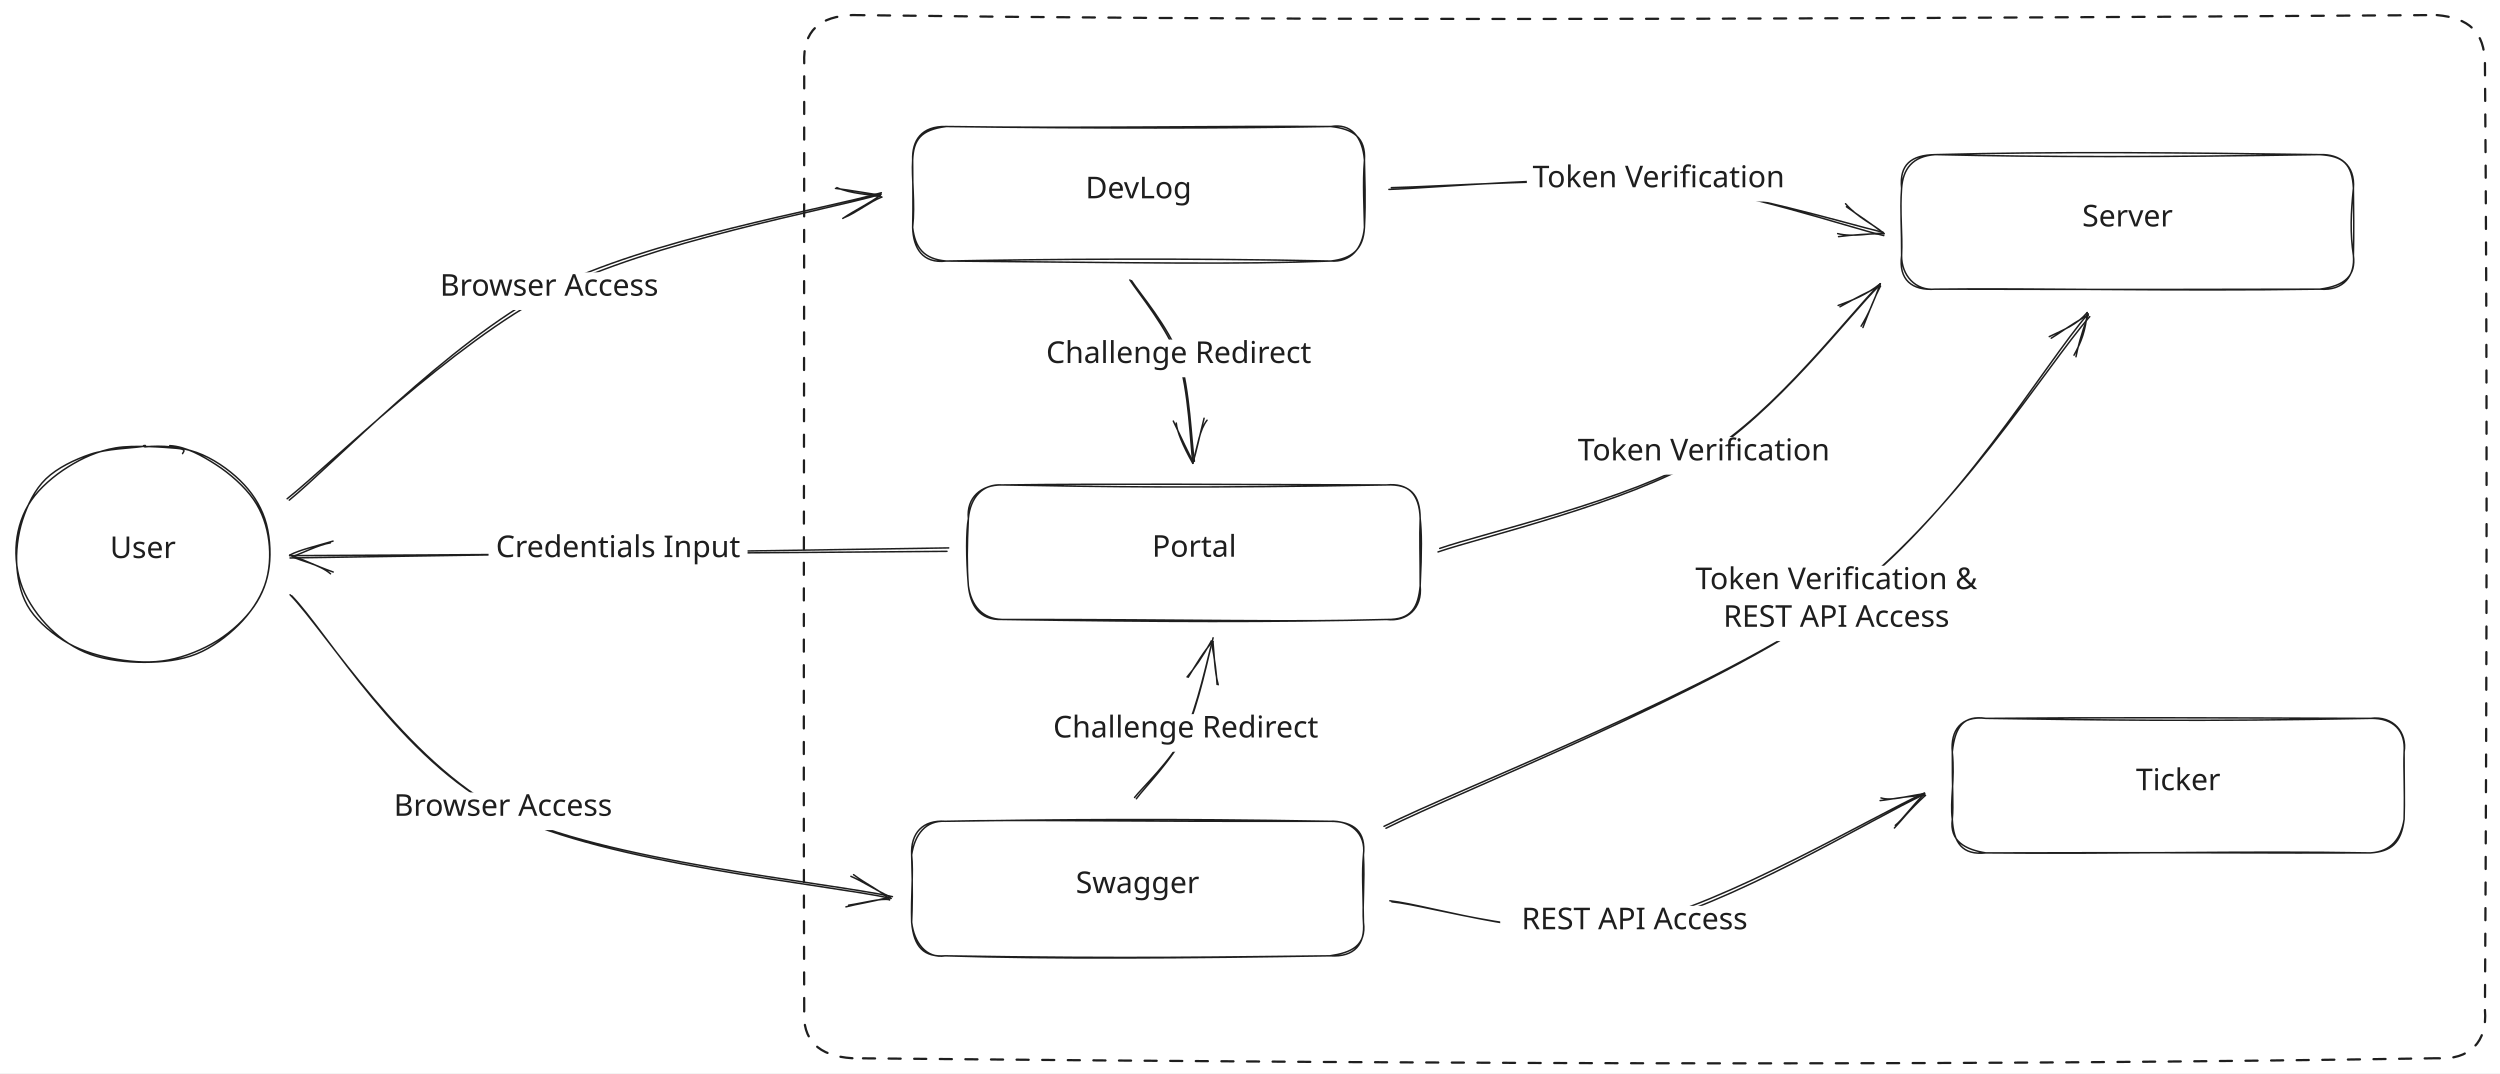
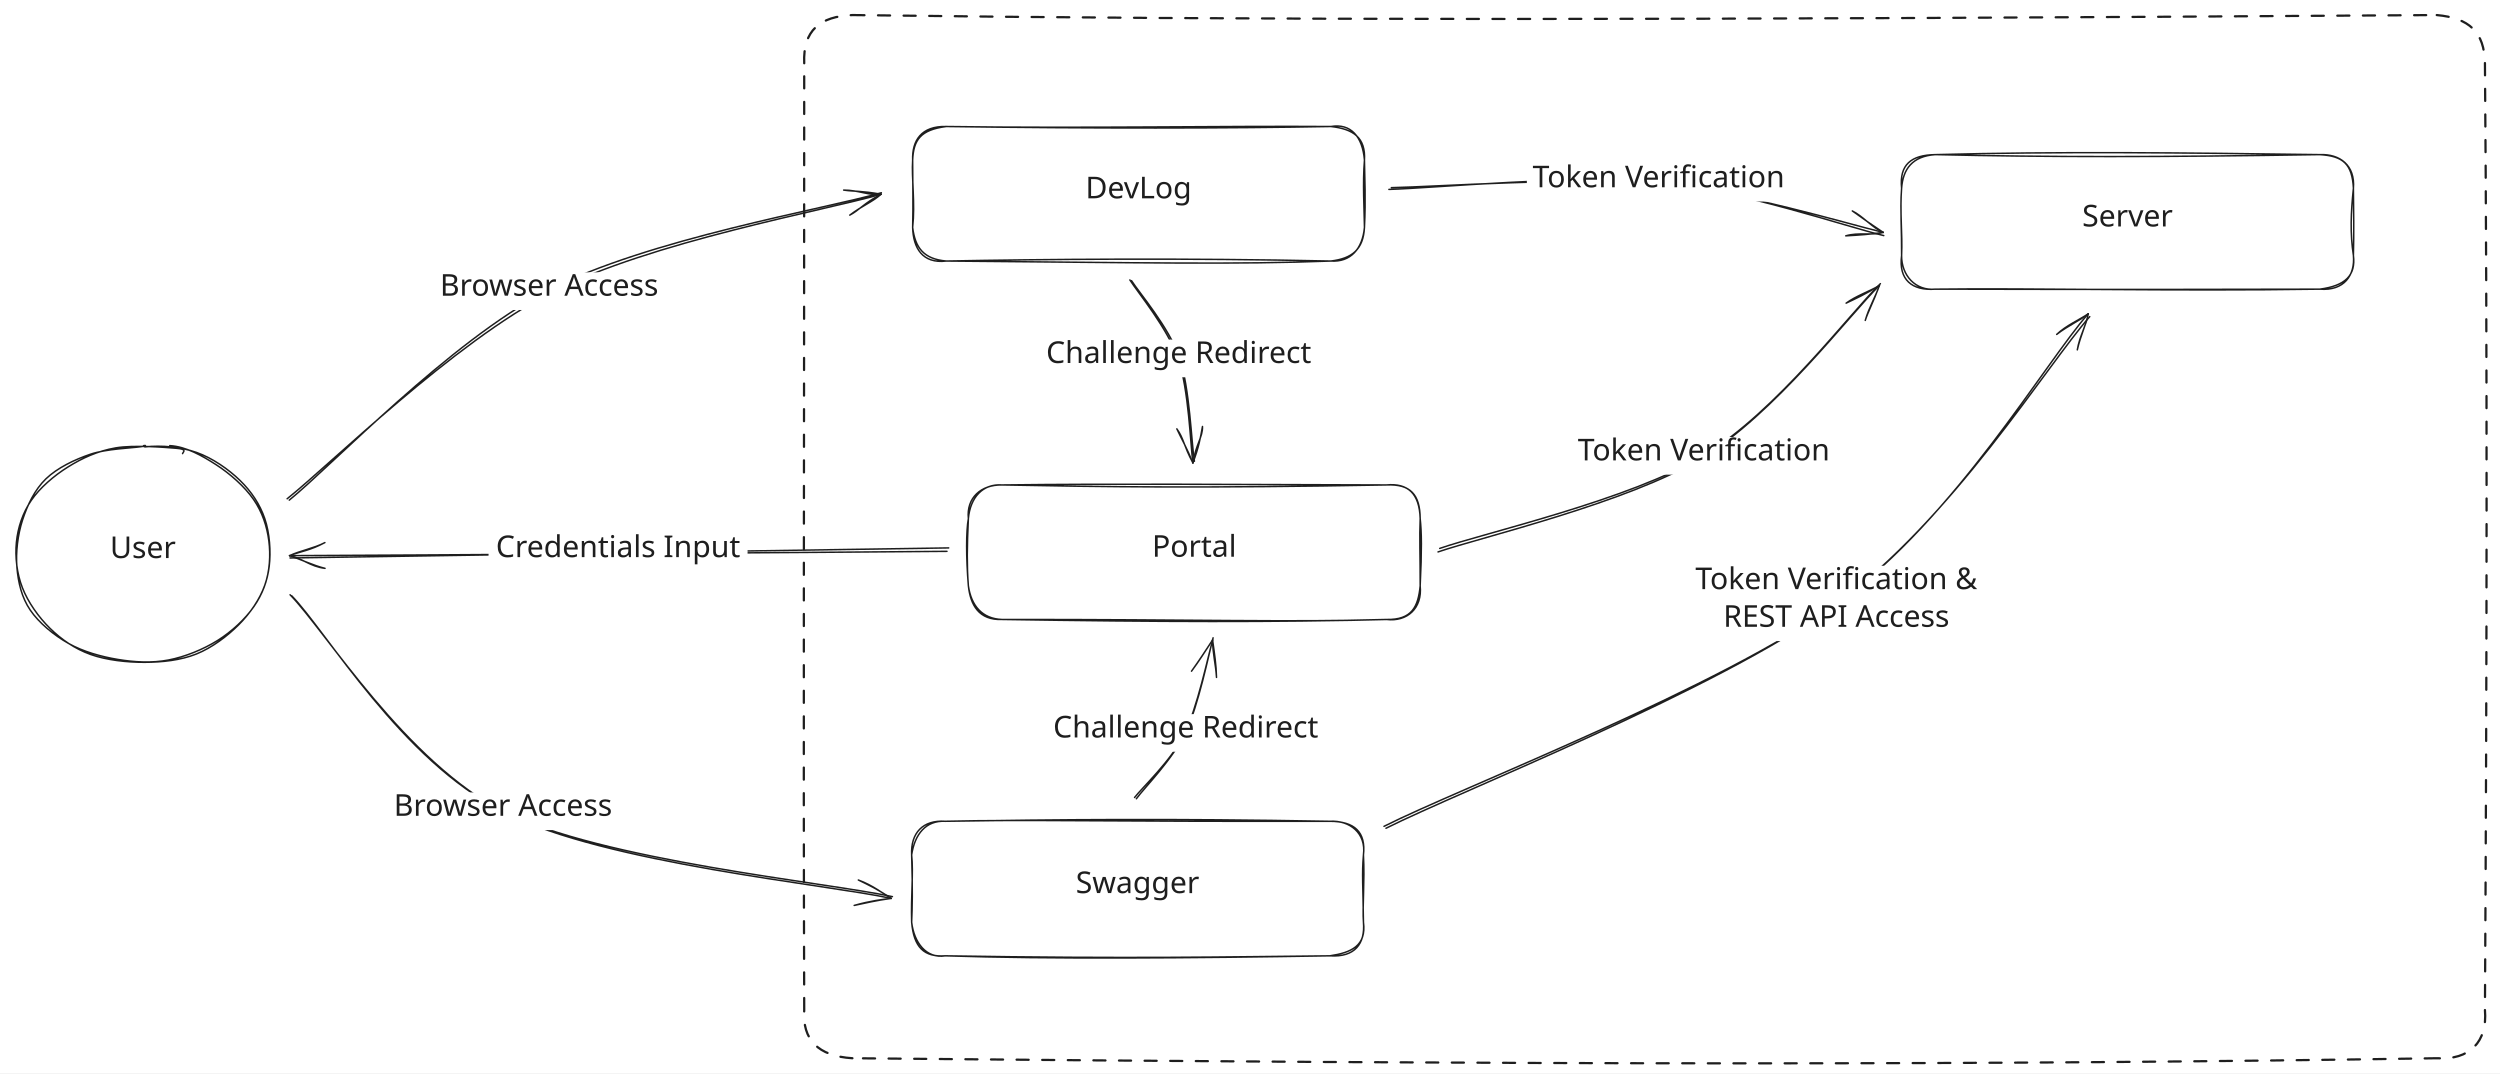
<svg xmlns="http://www.w3.org/2000/svg" version="1.1" viewBox="0 0 1660 712.667" width="1660" height="712.667">
  <defs>
    <style class="style-fonts">
      @font-face {
        font-family: "Virgil";
        src: url("https://excalidraw.com/Virgil.woff2");
      }
      @font-face {
        font-family: "Cascadia";
        src: url("https://excalidraw.com/Cascadia.woff2");
      }
+       @font-face {
+         font-family: "Assistant";
+         src: url("https://excalidraw.com/Assistant-Regular.woff2");
+       }
    </style>
  </defs>
  <rect x="0" y="0" width="1660" height="712.667" fill="#ffffff" />
  <g stroke-linecap="round" transform="translate(534.0001 10) rotate(0 558 346.3333)">
-     <path d="M32 0 M32 0 C300.19 3.45, 568.4 3.47, 1084 0 M1084 0 C1105.52 1.96, 1115.65 11.2, 1116 32 M1116 32 C1117.56 225.46, 1117.36 417.82, 1116 660.67 M1116 660.67 C1117.79 681.84, 1105.86 694.05, 1084 692.67 M1084 692.67 C785.27 697.37, 488.48 697.01, 32 692.67 M32 692.67 C9.02 691.24, -1.35 680.27, 0 660.67 M0 660.67 C-0.63 475.53, 0.01 290.73, 0 32 M0 32 C-0.92 10.13, 10.5 0.88, 32 0" stroke="#1e1e1e" stroke-width="1.5" fill="none" stroke-dasharray="8 9" />
+     <path d="M32 0 C300.19 3.45, 568.4 3.47, 1084 0 M1084 0 C1105.52 1.96, 1115.65 11.2, 1116 32 M1116 32 C1117.56 225.46, 1117.36 417.82, 1116 660.67 M1116 660.67 C1117.79 681.84, 1105.86 694.05, 1084 692.67 M1084 692.67 C785.27 697.37, 488.48 697.01, 32 692.67 M32 692.67 C9.02 691.24, -1.35 680.27, 0 660.67 M0 660.67 C-0.63 475.53, 0.01 290.73, 0 32 M0 32 C-0.92 10.13, 10.5 0.88, 32 0" stroke="#1e1e1e" stroke-width="1.5" fill="none" stroke-dasharray="8 9" />
  </g>
  <g stroke-linecap="round" transform="translate(1262.667 102.6667) rotate(0 150 44.66666)">
-     <path d="M22.33 0 M22.33 0 C103.11 -2.16, 185.88 -1.29, 277.67 0 M22.33 0 C97.55 1.76, 172.63 1.69, 277.67 0 M277.67 0 C291.01 -0.57, 301.28 7.13, 300 22.33 M277.67 0 C293.32 0.94, 299.13 6.31, 300 22.33 M300 22.33 C298.31 38.35, 297.75 52.59, 300 67 M300 22.33 C300.16 37.15, 300.42 51.83, 300 67 M300 67 C301.14 80.09, 293.86 90.65, 277.67 89.33 M300 67 C301.68 80.2, 294.58 87.11, 277.67 89.33 M277.67 89.33 C180.5 90.84, 84.84 88.48, 22.33 89.33 M277.67 89.33 C219.19 89.42, 160.16 89.7, 22.33 89.33 M22.33 89.33 C9.27 90.56, -0.12 80.21, 0 67 M22.33 89.33 C6.99 90.49, -2.13 83.16, 0 67 M0 67 C0.71 52.08, -1.28 38.38, 0 22.33 M0 67 C0.12 50.68, -1.04 36.07, 0 22.33 M0 22.33 C-1.61 6.66, 6.32 0.27, 22.33 0 M0 22.33 C0.92 9.57, 7.13 1.07, 22.33 0" stroke="#1e1e1e" stroke-width="1" fill="none" />
+     <path d="M22.33 0 C103.11 -2.16, 185.88 -1.29, 277.67 0 M22.33 0 C97.55 1.76, 172.63 1.69, 277.67 0 M277.67 0 C291.01 -0.57, 301.28 7.13, 300 22.33 M277.67 0 C293.32 0.94, 299.13 6.31, 300 22.33 M300 22.33 C298.31 38.35, 297.75 52.59, 300 67 M300 22.33 C300.16 37.15, 300.42 51.83, 300 67 M300 67 C301.14 80.09, 293.86 90.65, 277.67 89.33 M300 67 C301.68 80.2, 294.58 87.11, 277.67 89.33 M277.67 89.33 C180.5 90.84, 84.84 88.48, 22.33 89.33 M277.67 89.33 C219.19 89.42, 160.16 89.7, 22.33 89.33 M22.33 89.33 C9.27 90.56, -0.12 80.21, 0 67 M22.33 89.33 C6.99 90.49, -2.13 83.16, 0 67 M0 67 C0.71 52.08, -1.28 38.38, 0 22.33 M0 67 C0.12 50.68, -1.04 36.07, 0 22.33 M0 22.33 C-1.61 6.66, 6.32 0.27, 22.33 0 M0 22.33 C0.92 9.57, 7.13 1.07, 22.33 0" stroke="#1e1e1e" stroke-width="1" fill="none" />
  </g>
  <g transform="translate(1381.817 134.8333) rotate(0 30.84997 12.5)">
    <text x="30.85" y="0" font-family="Virgil, Segoe UI Emoji" font-size="20px" fill="#1e1e1e" text-anchor="middle" style="white-space: pre;" direction="ltr" dominant-baseline="text-before-edge">Server</text>
  </g>
-   <g stroke-linecap="round" transform="translate(1296.333 476.9999) rotate(0 150 44.66666)">
-     <path d="M22.33 0 M22.33 0 C92.74 1.02, 165.59 2.3, 277.67 0 M22.33 0 C95.68 -0.68, 168.38 -0.42, 277.67 0 M277.67 0 C293.03 -0.34, 301.07 8.34, 300 22.33 M277.67 0 C292.98 -2.02, 302.2 9.62, 300 22.33 M300 22.33 C299.96 37.47, 300.46 57.25, 300 67 M300 22.33 C299.52 34.71, 300.56 45.6, 300 67 M300 67 C298.13 83.1, 291.22 88.41, 277.67 89.33 M300 67 C297.9 79.96, 291.43 88.42, 277.67 89.33 M277.67 89.33 C192.74 87.81, 109.24 90.25, 22.33 89.33 M277.67 89.33 C214.67 89.68, 152.09 88.83, 22.33 89.33 M22.33 89.33 C6.54 91, 0.81 82.55, 0 67 M22.33 89.33 C8.53 87.12, -1.95 81.5, 0 67 M0 67 C-1.66 54.41, 1.87 41.34, 0 22.33 M0 67 C0.91 56.61, -0.15 47.24, 0 22.33 M0 22.33 C-1.25 8.34, 5.45 -1.99, 22.33 0 M0 22.33 C1.76 5.35, 7.57 -2.23, 22.33 0" stroke="#1e1e1e" stroke-width="1" fill="none" />
-   </g>
-   <g transform="translate(1416.444 509.1666) rotate(0 29.88997 12.5)">
-     <text x="29.89" y="0" font-family="Virgil, Segoe UI Emoji" font-size="20px" fill="#1e1e1e" text-anchor="middle" style="white-space: pre;" direction="ltr" dominant-baseline="text-before-edge">Ticker</text>
-   </g>
  <g stroke-linecap="round" transform="translate(606.0001 83.99997) rotate(0 150 44.66666)">
-     <path d="M22.33 0 M22.33 0 C114.58 1.32, 208.59 -0.53, 277.67 0 M22.33 0 C117.15 1.42, 213.28 1.26, 277.67 0 M277.67 0 C292.7 1.65, 300.9 7.45, 300 22.33 M277.67 0 C290.96 -2.26, 298.69 6.66, 300 22.33 M300 22.33 C298.73 37.38, 299.83 55.23, 300 67 M300 22.33 C300.17 34.59, 300.95 47.93, 300 67 M300 67 C298.67 81.39, 290.73 90.2, 277.67 89.33 M300 67 C299.28 81.8, 291.58 87.67, 277.67 89.33 M277.67 89.33 C214.57 91.76, 154.19 90.43, 22.33 89.33 M277.67 89.33 C181.39 87.24, 85.73 88.1, 22.33 89.33 M22.33 89.33 C7.53 88.06, 1.66 80.71, 0 67 M22.33 89.33 C6.52 91.24, 0.33 80.68, 0 67 M0 67 C1.81 51.13, -0.83 34, 0 22.33 M0 67 C0.38 51.7, 0.05 38.26, 0 22.33 M0 22.33 C-0.47 9.36, 5.7 -0.44, 22.33 0 M0 22.33 C0.59 8.81, 5.26 2.22, 22.33 0" stroke="#1e1e1e" stroke-width="1" fill="none" />
+     <path d="M22.33 0 C114.58 1.32, 208.59 -0.53, 277.67 0 M22.33 0 C117.15 1.42, 213.28 1.26, 277.67 0 M277.67 0 C292.7 1.65, 300.9 7.45, 300 22.33 M277.67 0 C290.96 -2.26, 298.69 6.66, 300 22.33 M300 22.33 C298.73 37.38, 299.83 55.23, 300 67 M300 22.33 C300.17 34.59, 300.95 47.93, 300 67 M300 67 C298.67 81.39, 290.73 90.2, 277.67 89.33 M300 67 C299.28 81.8, 291.58 87.67, 277.67 89.33 M277.67 89.33 C214.57 91.76, 154.19 90.43, 22.33 89.33 M277.67 89.33 C181.39 87.24, 85.73 88.1, 22.33 89.33 M22.33 89.33 C7.53 88.06, 1.66 80.71, 0 67 M22.33 89.33 C6.52 91.24, 0.33 80.68, 0 67 M0 67 C1.81 51.13, -0.83 34, 0 22.33 M0 67 C0.38 51.7, 0.05 38.26, 0 22.33 M0 22.33 C-0.47 9.36, 5.7 -0.44, 22.33 0 M0 22.33 C0.59 8.81, 5.26 2.22, 22.33 0" stroke="#1e1e1e" stroke-width="1" fill="none" />
  </g>
  <g transform="translate(720.9601 116.1666) rotate(0 35.03997 12.5)">
    <text x="35.04" y="0" font-family="Virgil, Segoe UI Emoji" font-size="20px" fill="#1e1e1e" text-anchor="middle" style="white-space: pre;" direction="ltr" dominant-baseline="text-before-edge">DevLog</text>
  </g>
  <g stroke-linecap="round" transform="translate(642.9998 322) rotate(0 150 44.66666)">
-     <path d="M22.33 0 M22.33 0 C89.41 1.32, 156.96 2.21, 277.67 0 M22.33 0 C98.05 -0.93, 173.85 -0.3, 277.67 0 M277.67 0 C291.76 -1.33, 299.5 5.62, 300 22.33 M277.67 0 C293.55 -0.72, 299.91 6.47, 300 22.33 M300 22.33 C300.99 31.15, 301.16 43.33, 300 67 M300 22.33 C299.43 34.5, 300.05 47.43, 300 67 M300 67 C301.57 81.97, 291.28 91, 277.67 89.33 M300 67 C298.65 80.96, 294.46 89.67, 277.67 89.33 M277.67 89.33 C213.27 91.33, 151.72 89.2, 22.33 89.33 M277.67 89.33 C202.89 91.25, 127.46 90.99, 22.33 89.33 M22.33 89.33 C9.16 88.87, 1.92 80.14, 0 67 M22.33 89.33 C6.94 89.92, 1.37 79.7, 0 67 M0 67 C-1.56 48.15, -1.55 30.58, 0 22.33 M0 67 C-1.04 53.38, -0.88 41.26, 0 22.33 M0 22.33 C-1.44 8.59, 8.39 -0.23, 22.33 0 M0 22.33 C1.28 8.21, 9.61 -0.89, 22.33 0" stroke="#1e1e1e" stroke-width="1" fill="none" />
+     <path d="M22.33 0 C89.41 1.32, 156.96 2.21, 277.67 0 M22.33 0 C98.05 -0.93, 173.85 -0.3, 277.67 0 M277.67 0 C291.76 -1.33, 299.5 5.62, 300 22.33 M277.67 0 C293.55 -0.72, 299.91 6.47, 300 22.33 M300 22.33 C300.99 31.15, 301.16 43.33, 300 67 M300 22.33 C299.43 34.5, 300.05 47.43, 300 67 M300 67 C301.57 81.97, 291.28 91, 277.67 89.33 M300 67 C298.65 80.96, 294.46 89.67, 277.67 89.33 M277.67 89.33 C213.27 91.33, 151.72 89.2, 22.33 89.33 M277.67 89.33 C202.89 91.25, 127.46 90.99, 22.33 89.33 M22.33 89.33 C9.16 88.87, 1.92 80.14, 0 67 M22.33 89.33 C6.94 89.92, 1.37 79.7, 0 67 M0 67 C-1.56 48.15, -1.55 30.58, 0 22.33 M0 67 C-1.04 53.38, -0.88 41.26, 0 22.33 M0 22.33 C-1.44 8.59, 8.39 -0.23, 22.33 0 M0 22.33 C1.28 8.21, 9.61 -0.89, 22.33 0" stroke="#1e1e1e" stroke-width="1" fill="none" />
  </g>
  <g transform="translate(761.5998 354.1666) rotate(0 31.39997 12.5)">
    <text x="31.4" y="0" font-family="Virgil, Segoe UI Emoji" font-size="20px" fill="#1e1e1e" text-anchor="middle" style="white-space: pre;" direction="ltr" dominant-baseline="text-before-edge">Portal</text>
  </g>
  <g stroke-linecap="round" transform="translate(605.3334 545.3333) rotate(0 150 44.66666)">
-     <path d="M22.33 0 M22.33 0 C75.88 -1.32, 129.97 0.33, 277.67 0 M22.33 0 C96.45 -1.18, 171.07 -1.93, 277.67 0 M277.67 0 C290.94 -0.79, 301.91 7.96, 300 22.33 M277.67 0 C294.21 0.05, 301.69 7.15, 300 22.33 M300 22.33 C298.87 34.81, 299.75 43.86, 300 67 M300 22.33 C300.96 39.57, 299.23 57.56, 300 67 M300 67 C301.22 81.32, 294.3 90.45, 277.67 89.33 M300 67 C302.1 82.65, 291.84 87.27, 277.67 89.33 M277.67 89.33 C210.42 89.97, 145.96 91.37, 22.33 89.33 M277.67 89.33 C185.02 90.88, 91.83 91.66, 22.33 89.33 M22.33 89.33 C8.22 90.33, 1.4 83.7, 0 67 M22.33 89.33 C9.74 91.39, 1.59 80.5, 0 67 M0 67 C-0.54 49.41, 1.29 34.35, 0 22.33 M0 67 C0.46 56.53, 0.72 46.74, 0 22.33 M0 22.33 C-0.72 7.77, 7.4 -0.98, 22.33 0 M0 22.33 C2.02 8.58, 9.5 -0.69, 22.33 0" stroke="#1e1e1e" stroke-width="1" fill="none" />
+     <path d="M22.33 0 C75.88 -1.32, 129.97 0.33, 277.67 0 M22.33 0 C96.45 -1.18, 171.07 -1.93, 277.67 0 M277.67 0 C290.94 -0.79, 301.91 7.96, 300 22.33 M277.67 0 C294.21 0.05, 301.69 7.15, 300 22.33 M300 22.33 C298.87 34.81, 299.75 43.86, 300 67 M300 22.33 C300.96 39.57, 299.23 57.56, 300 67 M300 67 C301.22 81.32, 294.3 90.45, 277.67 89.33 M300 67 C302.1 82.65, 291.84 87.27, 277.67 89.33 M277.67 89.33 C210.42 89.97, 145.96 91.37, 22.33 89.33 M277.67 89.33 C185.02 90.88, 91.83 91.66, 22.33 89.33 M22.33 89.33 C8.22 90.33, 1.4 83.7, 0 67 M22.33 89.33 C9.74 91.39, 1.59 80.5, 0 67 M0 67 C-0.54 49.41, 1.29 34.35, 0 22.33 M0 67 C0.46 56.53, 0.72 46.74, 0 22.33 M0 22.33 C-0.72 7.77, 7.4 -0.98, 22.33 0 M0 22.33 C2.02 8.58, 9.5 -0.69, 22.33 0" stroke="#1e1e1e" stroke-width="1" fill="none" />
  </g>
  <g transform="translate(716.7034 577.5) rotate(0 38.62997 12.5)">
    <text x="38.63" y="0" font-family="Virgil, Segoe UI Emoji" font-size="20px" fill="#1e1e1e" text-anchor="middle" style="white-space: pre;" direction="ltr" dominant-baseline="text-before-edge">Swagger</text>
  </g>
  <g stroke-linecap="round" transform="translate(10 295.3334) rotate(0 85 72.33331)">
    <path d="M102.73 0.56 C113.61 1.19, 124.23 7.28, 133.5 13.24 C142.77 19.2, 152.53 27.9, 158.36 36.31 C164.2 44.73, 167.26 54.25, 168.5 63.75 C169.74 73.25, 169.1 84.03, 165.8 93.29 C162.49 102.56, 156.23 111.75, 148.66 119.36 C141.09 126.96, 130.8 134.76, 120.36 138.94 C109.92 143.12, 97.71 144.39, 86.01 144.44 C74.31 144.49, 60.61 142.99, 50.14 139.23 C39.67 135.47, 30.73 129.25, 23.19 121.87 C15.65 114.49, 8.6 104.5, 4.89 94.97 C1.17 85.43, -0.08 74.34, 0.89 64.68 C1.86 55.01, 5.02 45.29, 10.72 36.97 C16.42 28.65, 25.76 20.58, 35.1 14.76 C44.43 8.94, 54.72 4.14, 66.74 2.07 C78.75 0, 99.76 1.71, 107.17 2.34 C114.59 2.97, 111.63 4.64, 111.23 5.86 M86.15 1.41 C97.52 0.2, 109.96 1.38, 120.49 5.08 C131.02 8.78, 141.77 16.29, 149.32 23.62 C156.87 30.95, 162.58 39.52, 165.82 49.04 C169.06 58.56, 169.96 71, 168.75 80.74 C167.54 90.48, 164.27 99.26, 158.55 107.47 C152.84 115.67, 143.93 124.03, 134.47 129.94 C125.02 135.85, 112.85 140.82, 101.81 142.92 C90.78 145.02, 79.32 144.37, 68.26 142.53 C57.21 140.7, 45.18 137.35, 35.48 131.89 C25.78 126.44, 15.79 118.18, 10.09 109.78 C4.38 101.38, 2.09 91.48, 1.24 81.49 C0.4 71.5, 1.79 59.67, 5 49.86 C8.2 40.05, 12.97 29.9, 20.48 22.63 C28 15.36, 39.59 9.8, 50.1 6.25 C60.61 2.69, 77.7 2.18, 83.55 1.28 C89.39 0.39, 84.89 0.13, 85.18 0.89" stroke="#1e1e1e" stroke-width="1" fill="none" />
  </g>
  <g transform="translate(72.55594 355.0194) rotate(0 22.33998 12.5)">
    <text x="22.34" y="0" font-family="Virgil, Segoe UI Emoji" font-size="20px" fill="#1e1e1e" text-anchor="middle" style="white-space: pre;" direction="ltr" dominant-baseline="text-before-edge">User</text>
  </g>
  <g mask="url(#mask-YOcuUH65Yh1D_D9EiYmWN)" stroke-linecap="round">
-     <g transform="translate(192.9867 394.8809) rotate(0 199.6025 100.8541)">
+     <g transform="translate(192.9867 394.8809) rotate(0 199.84 100.3742)">
      <path d="M0.71 0.72 C23.92 24.56, 73.87 110.22, 140.35 143.51 C206.83 176.8, 356.49 191.05, 399.58 200.48 M-0.37 0.05 C23.13 24.03, 76.19 111.3, 142.71 144.9 C209.24 178.5, 356.09 192.33, 398.76 201.65" stroke="#1e1e1e" stroke-width="1" fill="none" />
    </g>
-     <g transform="translate(192.9867 394.8809) rotate(0 199.6025 100.8541)">
-       <path d="M370.49 206.15 C380.4 204.7, 392.01 201.35, 397.66 202.55 M368.72 207.27 C376.95 205.18, 384.13 204.31, 398.21 200.76" stroke="#1e1e1e" stroke-width="1" fill="none" />
+     <g transform="translate(192.9867 394.8809) rotate(0 199.84 100.3742)">
+       <path d="M374.2 206.32 C385.05 203.23, 393.05 202.33, 398.76 201.65 M374.2 206.32 C381.49 204.79, 388.7 203.04, 398.76 201.65" stroke="#1e1e1e" stroke-width="1" fill="none" />
    </g>
-     <g transform="translate(192.9867 394.8809) rotate(0 199.6025 100.8541)">
-       <path d="M373.78 185.89 C382.48 192.44, 392.79 197.05, 397.66 202.55 M372.02 187.01 C379.55 190.23, 385.87 194.68, 398.21 200.76" stroke="#1e1e1e" stroke-width="1" fill="none" />
+     <g transform="translate(192.9867 394.8809) rotate(0 199.84 100.3742)">
+       <path d="M376.95 189.44 C386.78 193.01, 393.7 198.75, 398.76 201.65 M376.95 189.44 C383.37 192.58, 389.81 195.51, 398.76 201.65" stroke="#1e1e1e" stroke-width="1" fill="none" />
    </g>
  </g>
  <mask id="mask-YOcuUH65Yh1D_D9EiYmWN">
    <rect x="0" y="0" fill="#fff" width="692.667" height="695.629" />
    <rect x="257.67" y="526.167" fill="#000" width="152.66" height="25" opacity="1" />
  </mask>
  <g transform="translate(257.6701 526.1667) rotate(0 134.9192 -30.43176)">
    <text x="76.33" y="0" font-family="Virgil, Segoe UI Emoji" font-size="20px" fill="#1e1e1e" text-anchor="middle" style="white-space: pre;" direction="ltr" dominant-baseline="text-before-edge">Browser Access</text>
  </g>
  <g mask="url(#mask-W4DBzD37uhb_zFB46zJ30)" stroke-linecap="round">
-     <g transform="translate(192.0319 331.828) rotate(0 195.9045 -101.8008)">
+     <g transform="translate(192.0319 331.828) rotate(0 196.0012 -101.6225)">
      <path d="M0.06 0.25 C28.58 -22.84, 106.46 -105.04, 171.98 -139.06 C237.5 -173.07, 356.44 -193.2, 393.17 -203.85 M-1.36 -0.66 C27.47 -23.55, 108.62 -104.11, 174.35 -137.81 C240.08 -171.51, 356.61 -192.2, 393.02 -202.86" stroke="#1e1e1e" stroke-width="1" fill="none" />
    </g>
-     <g transform="translate(192.0319 331.828) rotate(0 195.9045 -101.8008)">
-       <path d="M368.48 -187.31 C376.51 -190.49, 385.74 -197.99, 393.43 -200.95 M367.58 -186.79 C375.97 -192.51, 386.01 -197.15, 392.55 -202.28" stroke="#1e1e1e" stroke-width="1" fill="none" />
+     <g transform="translate(192.0319 331.828) rotate(0 196.0012 -101.6225)">
+       <path d="M372.22 -188.99 C380.46 -195.27, 386.87 -197.4, 393.02 -202.86 M372.22 -188.99 C378.31 -192.07, 381.57 -196.93, 393.02 -202.86" stroke="#1e1e1e" stroke-width="1" fill="none" />
    </g>
-     <g transform="translate(192.0319 331.828) rotate(0 195.9045 -101.8008)">
-       <path d="M363.63 -207.25 C373.38 -202.99, 384.43 -203.05, 393.43 -200.95 M362.73 -206.73 C372.58 -205.58, 384.29 -203.4, 392.55 -202.28" stroke="#1e1e1e" stroke-width="1" fill="none" />
+     <g transform="translate(192.0319 331.828) rotate(0 196.0012 -101.6225)">
+       <path d="M368.17 -205.61 C377.86 -205.68, 385.77 -201.62, 393.02 -202.86 M368.17 -205.61 C375.33 -204.55, 379.59 -205.27, 393.02 -202.86" stroke="#1e1e1e" stroke-width="1" fill="none" />
    </g>
  </g>
  <mask id="mask-W4DBzD37uhb_zFB46zJ30">
    <rect x="0" y="0" fill="#fff" width="684.034" height="635.073" />
    <rect x="288.337" y="180.833" fill="#000" width="152.66" height="25" opacity="1" />
  </mask>
  <g transform="translate(288.3368 180.8334) rotate(0 99.59963 49.19377)">
    <text x="76.33" y="0" font-family="Virgil, Segoe UI Emoji" font-size="20px" fill="#1e1e1e" text-anchor="middle" style="white-space: pre;" direction="ltr" dominant-baseline="text-before-edge">Browser Access</text>
  </g>
  <g mask="url(#mask-YGUIgyeOpvN_8x-A9pd2Q)" stroke-linecap="round">
-     <g transform="translate(629.3333 364.4505) rotate(0 -218.2328 2.699074)">
+     <g transform="translate(629.3333 364.4505) rotate(0 -218.9382 2.456785)">
      <path d="M0.59 -0.64 C-72.35 0.35, -363.55 5.04, -436.72 6.04 M-0.56 1.64 C-73.63 2.31, -363.9 4.24, -437.06 4.5" stroke="#1e1e1e" stroke-width="1" fill="none" />
    </g>
-     <g transform="translate(629.3333 364.4505) rotate(0 -218.2328 2.699074)">
-       <path d="M-409.99 -3.98 C-417.61 -2.78, -429.36 3.16, -435.21 5.17 M-408.21 -5.16 C-420.35 -1.59, -430.7 0.79, -436.76 4.04" stroke="#1e1e1e" stroke-width="1" fill="none" />
+     <g transform="translate(629.3333 364.4505) rotate(0 -218.9382 2.456785)">
+       <path d="M-413.61 -4.17 C-423.47 1.13, -429.34 1.54, -437.06 4.5 M-413.61 -4.17 C-421.07 -0.28, -430 1.15, -437.06 4.5" stroke="#1e1e1e" stroke-width="1" fill="none" />
    </g>
-     <g transform="translate(629.3333 364.4505) rotate(0 -218.2328 2.699074)">
-       <path d="M-409.88 16.54 C-417.56 10.04, -429.35 8.26, -435.21 5.17 M-408.1 15.36 C-420.12 11.19, -430.51 5.83, -436.76 4.04" stroke="#1e1e1e" stroke-width="1" fill="none" />
+     <g transform="translate(629.3333 364.4505) rotate(0 -218.9382 2.456785)">
+       <path d="M-413.52 12.93 C-423.43 11.81, -429.34 5.8, -437.06 4.5 M-413.52 12.93 C-421.1 11.1, -430.06 6.82, -437.06 4.5" stroke="#1e1e1e" stroke-width="1" fill="none" />
    </g>
  </g>
  <mask id="mask-YGUIgyeOpvN_8x-A9pd2Q">
    <rect x="0" y="0" fill="#fff" width="1167.21" height="469.364" />
    <rect x="324.405" y="354.407" fill="#000" width="171.98" height="25" opacity="1" />
  </mask>
  <g transform="translate(324.4052 354.4073) rotate(0 86.69524 12.74229)">
    <text x="85.99" y="0" font-family="Virgil, Segoe UI Emoji" font-size="20px" fill="#1e1e1e" text-anchor="middle" style="white-space: pre;" direction="ltr" dominant-baseline="text-before-edge">Credentials Input</text>
  </g>
  <g mask="url(#mask-cSsFWIYUFBAAZs4PeifUP)" stroke-linecap="round">
-     <g transform="translate(750.6667 185.3334) rotate(0 20.995 61.29827)">
+     <g transform="translate(750.6667 185.3334) rotate(0 21.4408 60.66666)">
      <path d="M0.67 1.05 C6.15 9.53, 25.44 31.88, 32.4 51.86 C39.36 71.84, 40.49 109.36, 42.42 120.93 M-0.43 0.56 C4.97 9.09, 24.69 32.72, 31.66 52.97 C38.64 73.21, 39.83 110.47, 41.42 122.04" stroke="#1e1e1e" stroke-width="1" fill="none" />
    </g>
-     <g transform="translate(750.6667 185.3334) rotate(0 20.995 61.29827)">
-       <path d="M30.37 95.57 C30.81 101.12, 34.82 110.82, 41.35 122.34 M28.42 94.26 C33.42 104.82, 38.75 116.27, 41.64 121.24" stroke="#1e1e1e" stroke-width="1" fill="none" />
+     <g transform="translate(750.6667 185.3334) rotate(0 21.4408 60.66666)">
+       <path d="M30.75 99.43 C35.46 105.91, 35.12 110.35, 41.42 122.04 M30.75 99.43 C33.96 106.34, 37.47 112.18, 41.42 122.04" stroke="#1e1e1e" stroke-width="1" fill="none" />
    </g>
-     <g transform="translate(750.6667 185.3334) rotate(0 20.995 61.29827)">
-       <path d="M50.81 93.69 C45.96 99.84, 44.65 110.03, 41.35 122.34 M48.85 92.38 C45.94 103.81, 43.33 116, 41.64 121.24" stroke="#1e1e1e" stroke-width="1" fill="none" />
+     <g transform="translate(750.6667 185.3334) rotate(0 21.4408 60.66666)">
+       <path d="M47.78 97.86 C48.08 104.84, 43.32 109.69, 41.42 122.04 M47.78 97.86 C46.46 105.18, 45.44 111.44, 41.42 122.04" stroke="#1e1e1e" stroke-width="1" fill="none" />
    </g>
  </g>
  <mask id="mask-cSsFWIYUFBAAZs4PeifUP">
    <rect x="0" y="0" fill="#fff" width="893.548" height="406.667" />
    <rect x="693.167" y="225.5" fill="#000" width="179" height="25" opacity="1" />
  </mask>
  <g transform="translate(693.1668 225.5001) rotate(0 78.49492 21.13158)">
    <text x="89.5" y="0" font-family="Virgil, Segoe UI Emoji" font-size="20px" fill="#1e1e1e" text-anchor="middle" style="white-space: pre;" direction="ltr" dominant-baseline="text-before-edge">Challenge Redirect</text>
  </g>
  <g mask="url(#mask-i9brmRpYNNCr_RPOldxpt)" stroke-linecap="round">
-     <g transform="translate(754.0001 530.0001) rotate(0 25.42521 -53.05348)">
+     <g transform="translate(754.0001 530.0001) rotate(0 25.33247 -53.33334)">
      <path d="M0.54 0.37 C5.98 -7.09, 24.77 -25.85, 33.26 -43.66 C41.75 -61.46, 48.74 -96, 51.49 -106.48 M-0.64 -0.48 C4.59 -7.25, 23.64 -24.86, 32.27 -42.29 C40.9 -59.72, 48.28 -94.55, 51.16 -105.06" stroke="#1e1e1e" stroke-width="1" fill="none" />
    </g>
-     <g transform="translate(754.0001 530.0001) rotate(0 25.42521 -53.05348)">
-       <path d="M54.9 -75.35 C52.38 -84.23, 52.15 -97.48, 51.4 -104.01 M54.13 -75.56 C53.73 -82.99, 52.85 -90.69, 50.31 -104.3" stroke="#1e1e1e" stroke-width="1" fill="none" />
+     <g transform="translate(754.0001 530.0001) rotate(0 25.33247 -53.33334)">
+       <path d="M53.76 -80.2 C53.25 -88.98, 51.18 -96.14, 51.16 -105.06 M53.76 -80.2 C53.65 -88.29, 52.4 -96.1, 51.16 -105.06" stroke="#1e1e1e" stroke-width="1" fill="none" />
    </g>
-     <g transform="translate(754.0001 530.0001) rotate(0 25.42521 -53.05348)">
-       <path d="M34.99 -80.32 C39.46 -87.56, 46.16 -99.07, 51.4 -104.01 M34.22 -80.53 C39.31 -86.55, 43.9 -92.89, 50.31 -104.3" stroke="#1e1e1e" stroke-width="1" fill="none" />
+     <g transform="translate(754.0001 530.0001) rotate(0 25.33247 -53.33334)">
+       <path d="M37.17 -84.34 C42.47 -91.75, 46.19 -97.47, 51.16 -105.06 M37.17 -84.34 C42.27 -91.15, 46.26 -97.64, 51.16 -105.06" stroke="#1e1e1e" stroke-width="1" fill="none" />
    </g>
  </g>
  <mask id="mask-i9brmRpYNNCr_RPOldxpt">
    <rect x="0" y="0" fill="#fff" width="904.665" height="736.667" />
    <rect x="697.834" y="474.167" fill="#000" width="179" height="25" opacity="1" />
  </mask>
  <g transform="translate(697.8336 474.1667) rotate(0 81.59176 2.77989)">
    <text x="89.5" y="0" font-family="Virgil, Segoe UI Emoji" font-size="20px" fill="#1e1e1e" text-anchor="middle" style="white-space: pre;" direction="ltr" dominant-baseline="text-before-edge">Challenge Redirect</text>
  </g>
  <g mask="url(#mask-U_xjgvslAtLYipLLQNqig)" stroke-linecap="round">
-     <g transform="translate(955.3334 364.6633) rotate(0 146.3811 -87.24494)">
+     <g transform="translate(955.3334 364.6633) rotate(0 146.5049 -88.05596)">
      <path d="M0.65 -0.52 C29.83 -10.69, 126.75 -32.61, 175.52 -61.9 C224.28 -91.2, 273.47 -157.33, 293.24 -176.3 M-0.47 1.81 C28.47 -8.06, 125.47 -30.83, 174.32 -60.32 C223.16 -89.8, 273.09 -156.06, 292.59 -175.09" stroke="#1e1e1e" stroke-width="1" fill="none" />
    </g>
-     <g transform="translate(955.3334 364.6633) rotate(0 146.3811 -87.24494)">
-       <path d="M280.45 -148.09 C285.48 -156.32, 288.79 -164.2, 293.18 -176.25 M281.65 -147.2 C285.73 -157.76, 289.72 -167.99, 293.27 -174.65" stroke="#1e1e1e" stroke-width="1" fill="none" />
+     <g transform="translate(955.3334 364.6633) rotate(0 146.5049 -88.05596)">
+       <path d="M283.2 -151.92 C285.66 -160.57, 289.85 -167.18, 292.59 -175.09 M283.2 -151.92 C285.07 -157.76, 288.64 -164.22, 292.59 -175.09" stroke="#1e1e1e" stroke-width="1" fill="none" />
    </g>
-     <g transform="translate(955.3334 364.6633) rotate(0 146.3811 -87.24494)">
-       <path d="M265.21 -161.84 C275.26 -165.53, 283.7 -168.78, 293.18 -176.25 M266.42 -160.95 C276.27 -166.47, 286 -171.52, 293.27 -174.65" stroke="#1e1e1e" stroke-width="1" fill="none" />
+     <g transform="translate(955.3334 364.6633) rotate(0 146.5049 -88.05596)">
+       <path d="M270.5 -163.38 C277.15 -168.24, 285.6 -171, 292.59 -175.09 M270.5 -163.38 C276.08 -166, 283.26 -169.21, 292.59 -175.09" stroke="#1e1e1e" stroke-width="1" fill="none" />
    </g>
  </g>
  <mask id="mask-U_xjgvslAtLYipLLQNqig">
    <rect x="0" y="0" fill="#fff" width="1348.343" height="640.775" />
    <rect x="1043.823" y="290.167" fill="#000" width="175.02" height="25" opacity="1" />
  </mask>
  <g transform="translate(1043.823 290.1667) rotate(0 57.89101 -12.7483)">
    <text x="87.51" y="0" font-family="Virgil, Segoe UI Emoji" font-size="20px" fill="#1e1e1e" text-anchor="middle" style="white-space: pre;" direction="ltr" dominant-baseline="text-before-edge">Token Verification</text>
  </g>
  <g mask="url(#mask-uQN2gtUMzZyzw93_iuxDD)" stroke-linecap="round">
-     <g transform="translate(920 550.4028) rotate(0 233.2898 -171.2392)">
+     <g transform="translate(920 550.4028) rotate(0 234.0212 -170.5132)">
      <path d="M0.3 -0.44 C50 -25.4, 220.7 -92.19, 298.58 -148.81 C376.46 -205.42, 439.2 -308.04, 467.59 -340.15 M-1.01 -1.72 C49.06 -27.08, 222.97 -93.72, 300.9 -150.44 C378.83 -207.16, 438.47 -310.35, 466.58 -342.03" stroke="#1e1e1e" stroke-width="1" fill="none" />
    </g>
-     <g transform="translate(920 550.4028) rotate(0 233.2898 -171.2392)">
-       <path d="M457.14 -314.57 C462.07 -323.54, 464.84 -330.8, 465.88 -342.85 M458.45 -313.52 C459.63 -319.37, 461.42 -326.97, 466.57 -341.26" stroke="#1e1e1e" stroke-width="1" fill="none" />
+     <g transform="translate(920 550.4028) rotate(0 234.0212 -170.5132)">
+       <path d="M459.33 -318.11 C460.79 -327.24, 465.47 -334.61, 466.58 -342.03 M459.33 -318.11 C461.46 -327.66, 465.5 -335.6, 466.58 -342.03" stroke="#1e1e1e" stroke-width="1" fill="none" />
    </g>
-     <g transform="translate(920 550.4028) rotate(0 233.2898 -171.2392)">
-       <path d="M440.72 -326.88 C451.14 -331.84, 459.31 -335.06, 465.88 -342.85 M442.03 -325.83 C447.18 -328.84, 452.84 -333.55, 466.57 -341.26" stroke="#1e1e1e" stroke-width="1" fill="none" />
+     <g transform="translate(920 550.4028) rotate(0 234.0212 -170.5132)">
+       <path d="M445.65 -328.36 C451.68 -334.16, 460.85 -338.16, 466.58 -342.03 M445.65 -328.36 C452.95 -334.04, 462.1 -338.16, 466.58 -342.03" stroke="#1e1e1e" stroke-width="1" fill="none" />
    </g>
  </g>
  <mask id="mask-uQN2gtUMzZyzw93_iuxDD">
    <rect x="0" y="0" fill="#fff" width="1488.042" height="991.429" />
    <rect x="1119.633" y="375.667" fill="#000" width="199.4" height="50" opacity="1" />
  </mask>
  <g transform="translate(1119.633 375.6667) rotate(0 33.65633 3.496925)">
    <text x="99.7" y="0" font-family="Virgil, Segoe UI Emoji" font-size="20px" fill="#1e1e1e" text-anchor="middle" style="white-space: pre;" direction="ltr" dominant-baseline="text-before-edge">Token Verification &amp;</text>
    <text x="99.7" y="25" font-family="Virgil, Segoe UI Emoji" font-size="20px" fill="#1e1e1e" text-anchor="middle" style="white-space: pre;" direction="ltr" dominant-baseline="text-before-edge">REST API Access</text>
  </g>
-   <g mask="url(#mask-ipr3L2_GDOmLOee3bbivE)" stroke-linecap="round">
-     <g transform="translate(924 598.1606) rotate(0 176.3627 -25.94209)">
-       <path d="M0.22 0.66 C26.93 3.27, 101.39 27.46, 160.33 15.4 C219.27 3.35, 321.81 -57.26, 353.85 -71.66 M-1.13 -0.04 C25.94 2.76, 103.39 28.47, 162.52 16.71 C221.65 4.95, 321.93 -56.19, 353.63 -70.61" stroke="#1e1e1e" stroke-width="1" fill="none" />
-     </g>
-     <g transform="translate(924 598.1606) rotate(0 176.3627 -25.94209)">
-       <path d="M334.48 -50.14 C338.89 -53.52, 344.95 -62.36, 353.92 -71.18 M333.9 -48.38 C338.65 -53.31, 343.01 -59.56, 354.48 -70.04" stroke="#1e1e1e" stroke-width="1" fill="none" />
-     </g>
-     <g transform="translate(924 598.1606) rotate(0 176.3627 -25.94209)">
-       <path d="M324.99 -68.33 C332.25 -66.19, 341.2 -69.48, 353.92 -71.18 M324.41 -66.57 C331.52 -67.21, 338.09 -69.21, 354.48 -70.04" stroke="#1e1e1e" stroke-width="1" fill="none" />
-     </g>
-   </g>
-   <mask id="mask-ipr3L2_GDOmLOee3bbivE">
-     <rect x="0" y="0" fill="#fff" width="1376.812" height="785.154" />
-     <rect x="996.143" y="601.5" fill="#000" width="178.38" height="25" opacity="1" />
-   </mask>
-   <g transform="translate(996.1434 601.5001) rotate(0 104.2193 -29.28151)">
-     <text x="89.19" y="0" font-family="Virgil, Segoe UI Emoji" font-size="20px" fill="#1e1e1e" text-anchor="middle" style="white-space: pre;" direction="ltr" dominant-baseline="text-before-edge">REST API Access</text>
-   </g>
  <g mask="url(#mask-ge2q4YWaSDTpH82phGbfi)" stroke-linecap="round">
-     <g transform="translate(923.3334 126) rotate(0 163.1952 11.90418)">
+     <g transform="translate(923.3334 126) rotate(0 163.3333 12.66667)">
      <path d="M-1.09 -0.23 C28.27 -1.01, 122.08 -10.19, 176.84 -5.08 C231.61 0.03, 302.59 24.55, 327.48 30.43 M0.54 -1.4 C30.19 -1.97, 124.51 -8.72, 178.95 -3.76 C233.38 1.19, 302.6 22.45, 327.14 28.31" stroke="#1e1e1e" stroke-width="1" fill="none" />
    </g>
-     <g transform="translate(923.3334 126) rotate(0 163.1952 11.90418)">
-       <path d="M296.88 29.12 C307.23 31.71, 319.27 28.63, 327.46 28.9 M297.47 31.13 C306.83 29.93, 317.9 29.18, 327.67 29.17" stroke="#1e1e1e" stroke-width="1" fill="none" />
+     <g transform="translate(923.3334 126) rotate(0 163.3333 12.66667)">
+       <path d="M302.25 30.6 C310.73 28.08, 319.3 30.56, 327.14 28.31 M302.25 30.6 C310.91 30.17, 319.33 29.51, 327.14 28.31" stroke="#1e1e1e" stroke-width="1" fill="none" />
    </g>
-     <g transform="translate(923.3334 126) rotate(0 163.1952 11.90418)">
-       <path d="M302.11 9.28 C310.52 18.88, 320.71 22.88, 327.46 28.9 M302.7 11.28 C310.36 16.82, 319.66 22.78, 327.67 29.17" stroke="#1e1e1e" stroke-width="1" fill="none" />
+     <g transform="translate(923.3334 126) rotate(0 163.3333 12.66667)">
+       <path d="M306.61 14.06 C313.48 17.39, 320.49 25.76, 327.14 28.31 M306.61 14.06 C313.75 19.2, 320.7 24.09, 327.14 28.31" stroke="#1e1e1e" stroke-width="1" fill="none" />
    </g>
  </g>
  <mask id="mask-ge2q4YWaSDTpH82phGbfi">
    <rect x="0" y="0" fill="#fff" width="1350" height="260.667" />
    <rect x="1013.823" y="108.833" fill="#000" width="175.02" height="25" opacity="1" />
  </mask>
  <g transform="translate(1013.823 108.8333) rotate(0 72.70511 29.07083)">
    <text x="87.51" y="0" font-family="Virgil, Segoe UI Emoji" font-size="20px" fill="#1e1e1e" text-anchor="middle" style="white-space: pre;" direction="ltr" dominant-baseline="text-before-edge">Token Verification</text>
  </g>
</svg>
